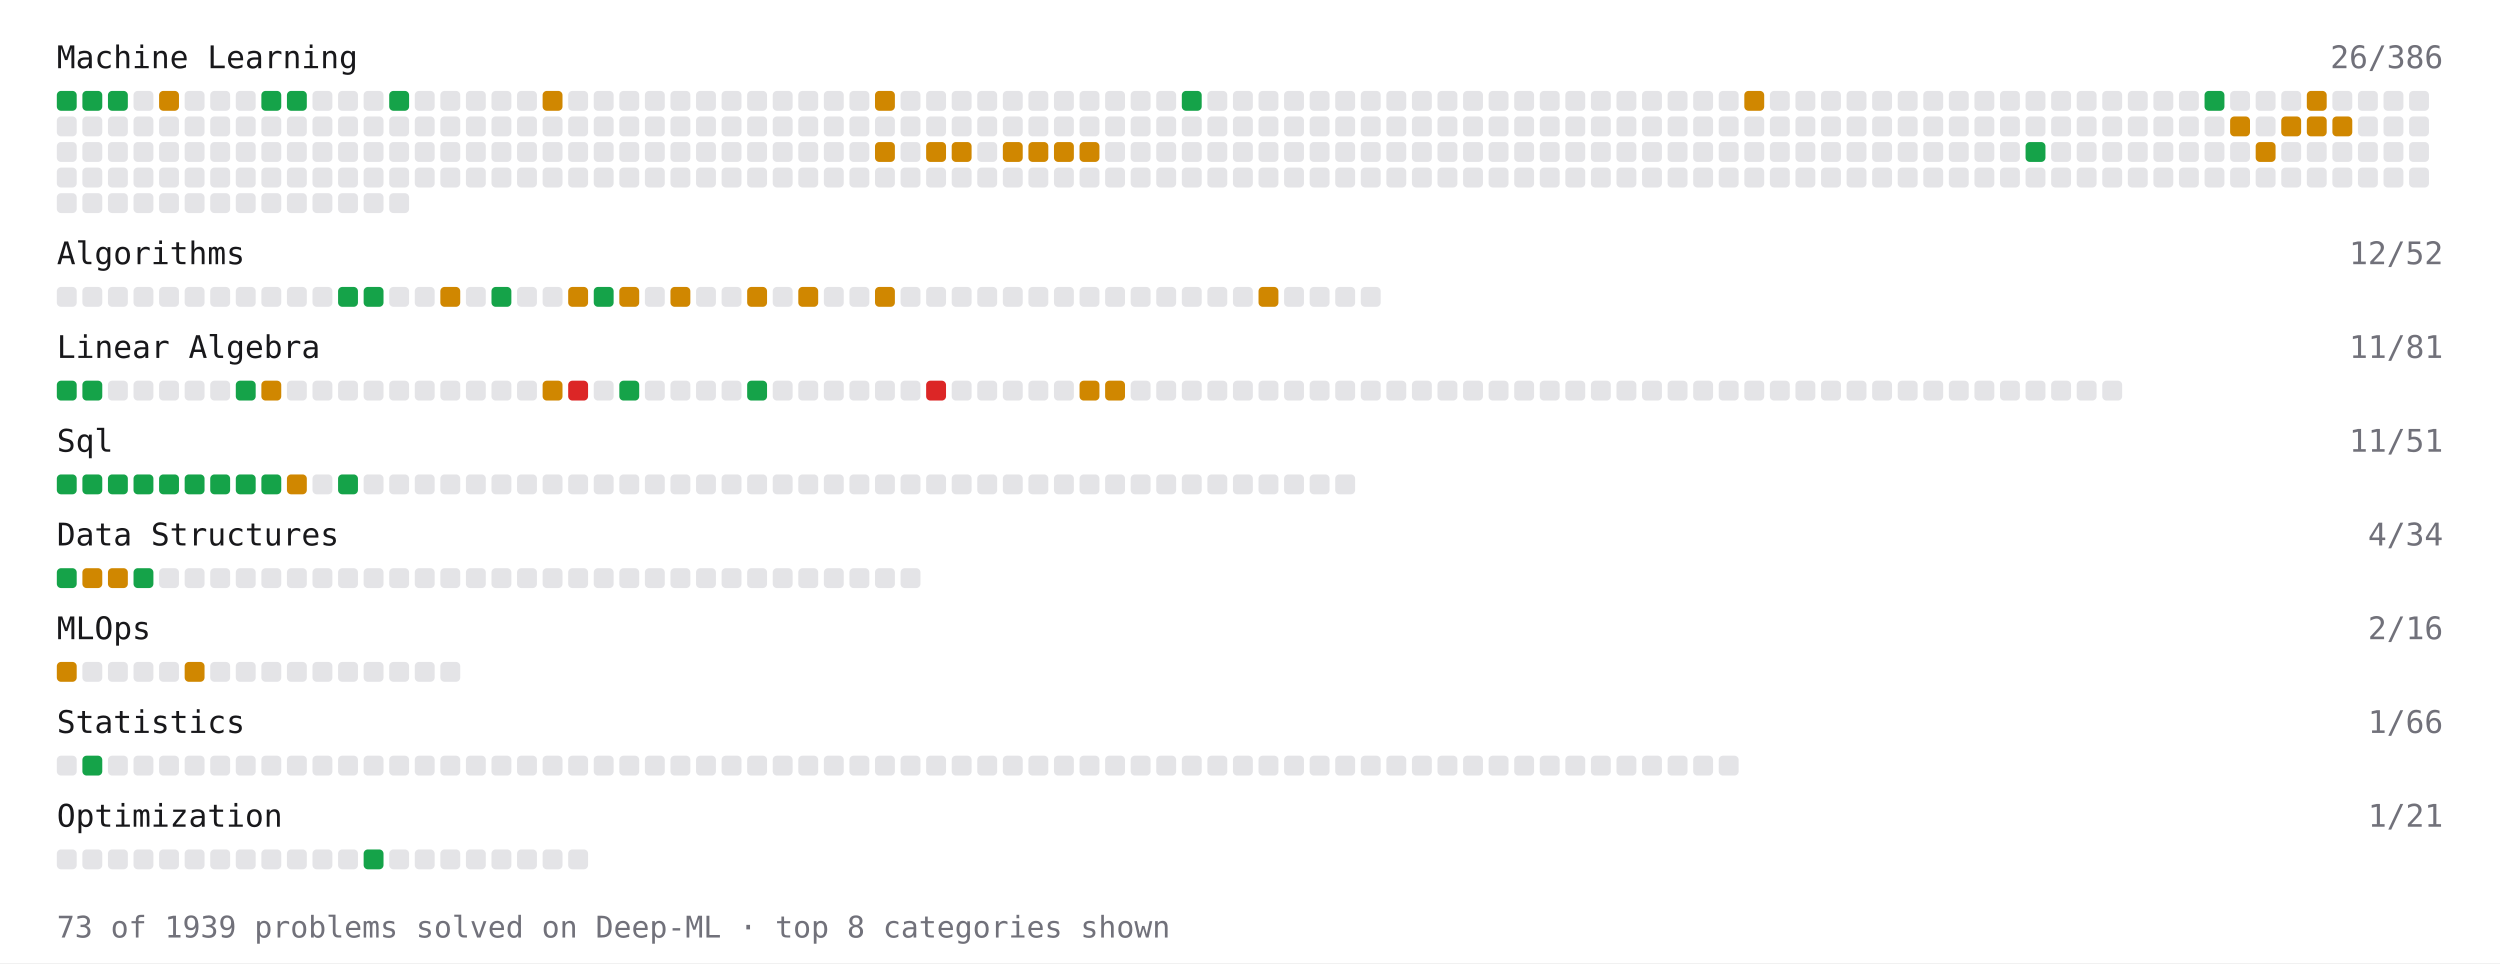
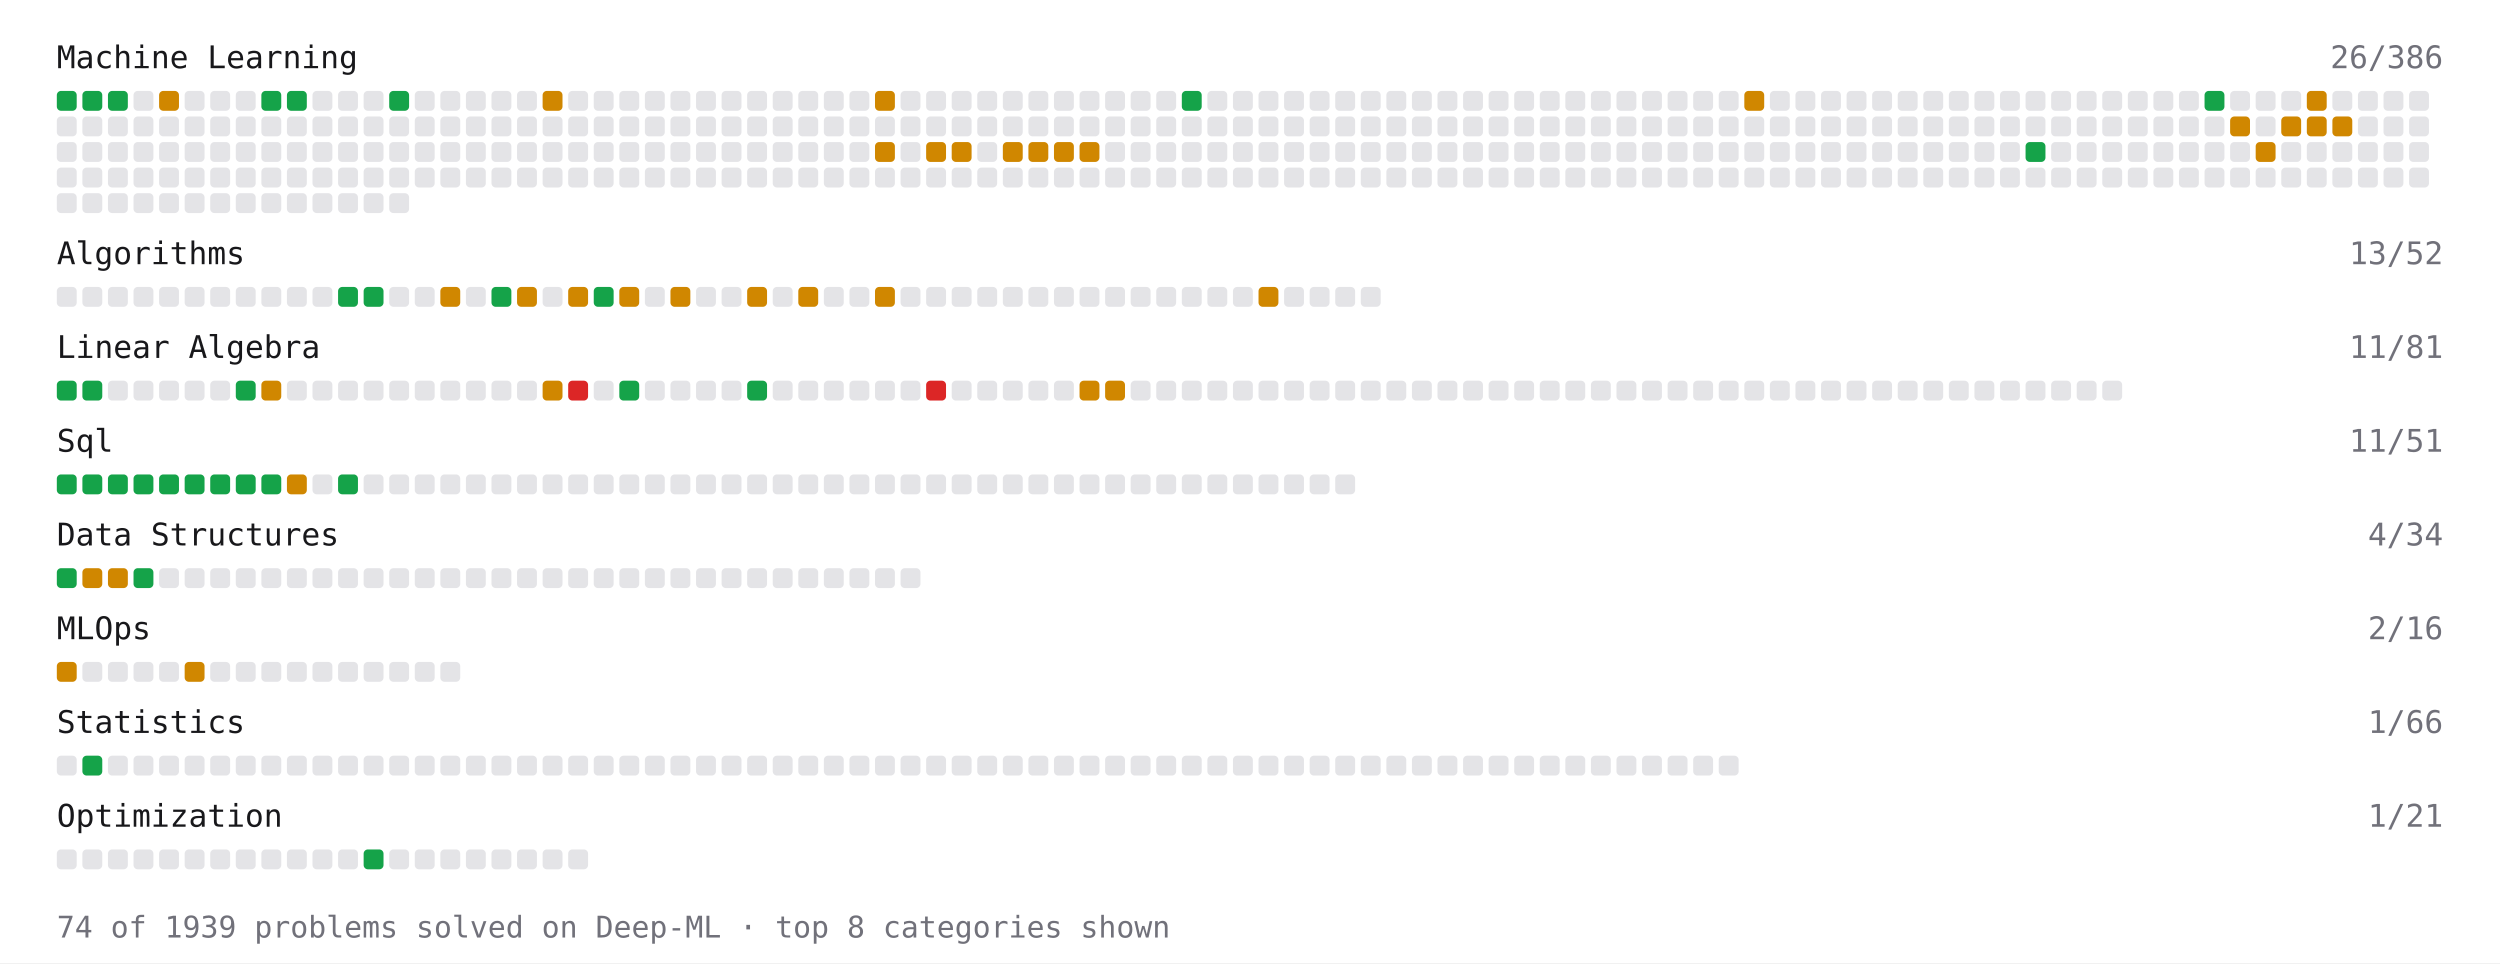
- <svg xmlns="http://www.w3.org/2000/svg" width="880" height="339" viewBox="0 0 880 339" role="img" aria-label="Deep-ML coverage: 73 of 1939 problems solved">
+ <svg xmlns="http://www.w3.org/2000/svg" width="880" height="339" viewBox="0 0 880 339" role="img" aria-label="Deep-ML coverage: 74 of 1939 problems solved">
  <style>
  .bg{fill:#ffffff}.tx{fill:#18181b}.dim{fill:#71717a}.none{fill:#e4e4e7}
  .e{fill:#15a349}.m{fill:#d08700}.h{fill:#dc2626}.u{fill:#a1a1aa}
  @media (prefers-color-scheme:dark){
    .bg{fill:#0b0b0d}.tx{fill:#fafafa}.dim{fill:#8b8b95}.none{fill:#26262b}
    .e{fill:#34d27b}.m{fill:#f5b13d}.h{fill:#f76d6d}.u{fill:#5c5c66}
  }
</style>
  <rect width="880" height="339" class="bg" />
  <text x="20" y="24" class="tx" font-size="11" font-family="ui-monospace,monospace">Machine Learning</text>
  <text x="860" y="24" class="dim" font-size="11" text-anchor="end" font-family="ui-monospace,monospace">26/386</text>
  <rect x="20" y="32" width="7" height="7" rx="1.5" class="e" />
  <rect x="29" y="32" width="7" height="7" rx="1.5" class="e" />
  <rect x="38" y="32" width="7" height="7" rx="1.5" class="e" />
  <rect x="47" y="32" width="7" height="7" rx="1.5" class="none" />
  <rect x="56" y="32" width="7" height="7" rx="1.5" class="m" />
  <rect x="65" y="32" width="7" height="7" rx="1.5" class="none" />
  <rect x="74" y="32" width="7" height="7" rx="1.5" class="none" />
  <rect x="83" y="32" width="7" height="7" rx="1.5" class="none" />
  <rect x="92" y="32" width="7" height="7" rx="1.5" class="e" />
  <rect x="101" y="32" width="7" height="7" rx="1.5" class="e" />
  <rect x="110" y="32" width="7" height="7" rx="1.5" class="none" />
  <rect x="119" y="32" width="7" height="7" rx="1.5" class="none" />
  <rect x="128" y="32" width="7" height="7" rx="1.5" class="none" />
  <rect x="137" y="32" width="7" height="7" rx="1.5" class="e" />
  <rect x="146" y="32" width="7" height="7" rx="1.5" class="none" />
  <rect x="155" y="32" width="7" height="7" rx="1.5" class="none" />
  <rect x="164" y="32" width="7" height="7" rx="1.5" class="none" />
  <rect x="173" y="32" width="7" height="7" rx="1.5" class="none" />
  <rect x="182" y="32" width="7" height="7" rx="1.5" class="none" />
  <rect x="191" y="32" width="7" height="7" rx="1.5" class="m" />
  <rect x="200" y="32" width="7" height="7" rx="1.5" class="none" />
  <rect x="209" y="32" width="7" height="7" rx="1.5" class="none" />
  <rect x="218" y="32" width="7" height="7" rx="1.5" class="none" />
  <rect x="227" y="32" width="7" height="7" rx="1.5" class="none" />
  <rect x="236" y="32" width="7" height="7" rx="1.5" class="none" />
  <rect x="245" y="32" width="7" height="7" rx="1.5" class="none" />
  <rect x="254" y="32" width="7" height="7" rx="1.5" class="none" />
  <rect x="263" y="32" width="7" height="7" rx="1.5" class="none" />
  <rect x="272" y="32" width="7" height="7" rx="1.5" class="none" />
  <rect x="281" y="32" width="7" height="7" rx="1.5" class="none" />
  <rect x="290" y="32" width="7" height="7" rx="1.5" class="none" />
  <rect x="299" y="32" width="7" height="7" rx="1.5" class="none" />
  <rect x="308" y="32" width="7" height="7" rx="1.5" class="m" />
  <rect x="317" y="32" width="7" height="7" rx="1.5" class="none" />
  <rect x="326" y="32" width="7" height="7" rx="1.5" class="none" />
  <rect x="335" y="32" width="7" height="7" rx="1.5" class="none" />
  <rect x="344" y="32" width="7" height="7" rx="1.5" class="none" />
  <rect x="353" y="32" width="7" height="7" rx="1.5" class="none" />
  <rect x="362" y="32" width="7" height="7" rx="1.5" class="none" />
  <rect x="371" y="32" width="7" height="7" rx="1.5" class="none" />
  <rect x="380" y="32" width="7" height="7" rx="1.5" class="none" />
  <rect x="389" y="32" width="7" height="7" rx="1.5" class="none" />
  <rect x="398" y="32" width="7" height="7" rx="1.5" class="none" />
  <rect x="407" y="32" width="7" height="7" rx="1.5" class="none" />
  <rect x="416" y="32" width="7" height="7" rx="1.5" class="e" />
  <rect x="425" y="32" width="7" height="7" rx="1.5" class="none" />
  <rect x="434" y="32" width="7" height="7" rx="1.5" class="none" />
  <rect x="443" y="32" width="7" height="7" rx="1.5" class="none" />
  <rect x="452" y="32" width="7" height="7" rx="1.5" class="none" />
  <rect x="461" y="32" width="7" height="7" rx="1.5" class="none" />
  <rect x="470" y="32" width="7" height="7" rx="1.5" class="none" />
  <rect x="479" y="32" width="7" height="7" rx="1.5" class="none" />
  <rect x="488" y="32" width="7" height="7" rx="1.5" class="none" />
  <rect x="497" y="32" width="7" height="7" rx="1.5" class="none" />
  <rect x="506" y="32" width="7" height="7" rx="1.5" class="none" />
  <rect x="515" y="32" width="7" height="7" rx="1.5" class="none" />
  <rect x="524" y="32" width="7" height="7" rx="1.5" class="none" />
  <rect x="533" y="32" width="7" height="7" rx="1.5" class="none" />
  <rect x="542" y="32" width="7" height="7" rx="1.5" class="none" />
  <rect x="551" y="32" width="7" height="7" rx="1.5" class="none" />
  <rect x="560" y="32" width="7" height="7" rx="1.5" class="none" />
  <rect x="569" y="32" width="7" height="7" rx="1.5" class="none" />
  <rect x="578" y="32" width="7" height="7" rx="1.5" class="none" />
  <rect x="587" y="32" width="7" height="7" rx="1.5" class="none" />
  <rect x="596" y="32" width="7" height="7" rx="1.5" class="none" />
  <rect x="605" y="32" width="7" height="7" rx="1.5" class="none" />
  <rect x="614" y="32" width="7" height="7" rx="1.5" class="m" />
  <rect x="623" y="32" width="7" height="7" rx="1.5" class="none" />
  <rect x="632" y="32" width="7" height="7" rx="1.5" class="none" />
  <rect x="641" y="32" width="7" height="7" rx="1.5" class="none" />
  <rect x="650" y="32" width="7" height="7" rx="1.5" class="none" />
  <rect x="659" y="32" width="7" height="7" rx="1.5" class="none" />
  <rect x="668" y="32" width="7" height="7" rx="1.5" class="none" />
  <rect x="677" y="32" width="7" height="7" rx="1.5" class="none" />
  <rect x="686" y="32" width="7" height="7" rx="1.5" class="none" />
  <rect x="695" y="32" width="7" height="7" rx="1.5" class="none" />
  <rect x="704" y="32" width="7" height="7" rx="1.5" class="none" />
  <rect x="713" y="32" width="7" height="7" rx="1.5" class="none" />
  <rect x="722" y="32" width="7" height="7" rx="1.5" class="none" />
  <rect x="731" y="32" width="7" height="7" rx="1.5" class="none" />
  <rect x="740" y="32" width="7" height="7" rx="1.5" class="none" />
  <rect x="749" y="32" width="7" height="7" rx="1.5" class="none" />
  <rect x="758" y="32" width="7" height="7" rx="1.5" class="none" />
  <rect x="767" y="32" width="7" height="7" rx="1.5" class="none" />
  <rect x="776" y="32" width="7" height="7" rx="1.5" class="e" />
  <rect x="785" y="32" width="7" height="7" rx="1.5" class="none" />
  <rect x="794" y="32" width="7" height="7" rx="1.5" class="none" />
  <rect x="803" y="32" width="7" height="7" rx="1.5" class="none" />
  <rect x="812" y="32" width="7" height="7" rx="1.5" class="m" />
  <rect x="821" y="32" width="7" height="7" rx="1.5" class="none" />
  <rect x="830" y="32" width="7" height="7" rx="1.5" class="none" />
  <rect x="839" y="32" width="7" height="7" rx="1.5" class="none" />
  <rect x="848" y="32" width="7" height="7" rx="1.5" class="none" />
  <rect x="20" y="41" width="7" height="7" rx="1.5" class="none" />
  <rect x="29" y="41" width="7" height="7" rx="1.5" class="none" />
  <rect x="38" y="41" width="7" height="7" rx="1.5" class="none" />
  <rect x="47" y="41" width="7" height="7" rx="1.5" class="none" />
  <rect x="56" y="41" width="7" height="7" rx="1.5" class="none" />
  <rect x="65" y="41" width="7" height="7" rx="1.5" class="none" />
  <rect x="74" y="41" width="7" height="7" rx="1.5" class="none" />
  <rect x="83" y="41" width="7" height="7" rx="1.5" class="none" />
  <rect x="92" y="41" width="7" height="7" rx="1.5" class="none" />
  <rect x="101" y="41" width="7" height="7" rx="1.5" class="none" />
  <rect x="110" y="41" width="7" height="7" rx="1.5" class="none" />
  <rect x="119" y="41" width="7" height="7" rx="1.5" class="none" />
  <rect x="128" y="41" width="7" height="7" rx="1.5" class="none" />
  <rect x="137" y="41" width="7" height="7" rx="1.5" class="none" />
  <rect x="146" y="41" width="7" height="7" rx="1.5" class="none" />
  <rect x="155" y="41" width="7" height="7" rx="1.5" class="none" />
  <rect x="164" y="41" width="7" height="7" rx="1.5" class="none" />
  <rect x="173" y="41" width="7" height="7" rx="1.5" class="none" />
  <rect x="182" y="41" width="7" height="7" rx="1.5" class="none" />
  <rect x="191" y="41" width="7" height="7" rx="1.5" class="none" />
  <rect x="200" y="41" width="7" height="7" rx="1.5" class="none" />
  <rect x="209" y="41" width="7" height="7" rx="1.5" class="none" />
  <rect x="218" y="41" width="7" height="7" rx="1.5" class="none" />
  <rect x="227" y="41" width="7" height="7" rx="1.5" class="none" />
  <rect x="236" y="41" width="7" height="7" rx="1.5" class="none" />
  <rect x="245" y="41" width="7" height="7" rx="1.5" class="none" />
  <rect x="254" y="41" width="7" height="7" rx="1.5" class="none" />
  <rect x="263" y="41" width="7" height="7" rx="1.5" class="none" />
  <rect x="272" y="41" width="7" height="7" rx="1.5" class="none" />
  <rect x="281" y="41" width="7" height="7" rx="1.5" class="none" />
  <rect x="290" y="41" width="7" height="7" rx="1.5" class="none" />
  <rect x="299" y="41" width="7" height="7" rx="1.5" class="none" />
  <rect x="308" y="41" width="7" height="7" rx="1.5" class="none" />
  <rect x="317" y="41" width="7" height="7" rx="1.5" class="none" />
  <rect x="326" y="41" width="7" height="7" rx="1.5" class="none" />
  <rect x="335" y="41" width="7" height="7" rx="1.5" class="none" />
  <rect x="344" y="41" width="7" height="7" rx="1.5" class="none" />
  <rect x="353" y="41" width="7" height="7" rx="1.5" class="none" />
  <rect x="362" y="41" width="7" height="7" rx="1.5" class="none" />
  <rect x="371" y="41" width="7" height="7" rx="1.5" class="none" />
  <rect x="380" y="41" width="7" height="7" rx="1.5" class="none" />
  <rect x="389" y="41" width="7" height="7" rx="1.5" class="none" />
  <rect x="398" y="41" width="7" height="7" rx="1.5" class="none" />
  <rect x="407" y="41" width="7" height="7" rx="1.5" class="none" />
  <rect x="416" y="41" width="7" height="7" rx="1.5" class="none" />
  <rect x="425" y="41" width="7" height="7" rx="1.5" class="none" />
  <rect x="434" y="41" width="7" height="7" rx="1.5" class="none" />
  <rect x="443" y="41" width="7" height="7" rx="1.5" class="none" />
  <rect x="452" y="41" width="7" height="7" rx="1.5" class="none" />
  <rect x="461" y="41" width="7" height="7" rx="1.5" class="none" />
  <rect x="470" y="41" width="7" height="7" rx="1.5" class="none" />
  <rect x="479" y="41" width="7" height="7" rx="1.5" class="none" />
  <rect x="488" y="41" width="7" height="7" rx="1.5" class="none" />
  <rect x="497" y="41" width="7" height="7" rx="1.5" class="none" />
  <rect x="506" y="41" width="7" height="7" rx="1.5" class="none" />
  <rect x="515" y="41" width="7" height="7" rx="1.5" class="none" />
  <rect x="524" y="41" width="7" height="7" rx="1.5" class="none" />
  <rect x="533" y="41" width="7" height="7" rx="1.5" class="none" />
  <rect x="542" y="41" width="7" height="7" rx="1.5" class="none" />
  <rect x="551" y="41" width="7" height="7" rx="1.5" class="none" />
  <rect x="560" y="41" width="7" height="7" rx="1.5" class="none" />
  <rect x="569" y="41" width="7" height="7" rx="1.5" class="none" />
  <rect x="578" y="41" width="7" height="7" rx="1.5" class="none" />
  <rect x="587" y="41" width="7" height="7" rx="1.5" class="none" />
  <rect x="596" y="41" width="7" height="7" rx="1.5" class="none" />
  <rect x="605" y="41" width="7" height="7" rx="1.5" class="none" />
  <rect x="614" y="41" width="7" height="7" rx="1.5" class="none" />
  <rect x="623" y="41" width="7" height="7" rx="1.5" class="none" />
  <rect x="632" y="41" width="7" height="7" rx="1.5" class="none" />
  <rect x="641" y="41" width="7" height="7" rx="1.5" class="none" />
  <rect x="650" y="41" width="7" height="7" rx="1.5" class="none" />
  <rect x="659" y="41" width="7" height="7" rx="1.5" class="none" />
  <rect x="668" y="41" width="7" height="7" rx="1.5" class="none" />
  <rect x="677" y="41" width="7" height="7" rx="1.5" class="none" />
  <rect x="686" y="41" width="7" height="7" rx="1.5" class="none" />
  <rect x="695" y="41" width="7" height="7" rx="1.5" class="none" />
  <rect x="704" y="41" width="7" height="7" rx="1.5" class="none" />
  <rect x="713" y="41" width="7" height="7" rx="1.5" class="none" />
  <rect x="722" y="41" width="7" height="7" rx="1.5" class="none" />
  <rect x="731" y="41" width="7" height="7" rx="1.5" class="none" />
  <rect x="740" y="41" width="7" height="7" rx="1.5" class="none" />
  <rect x="749" y="41" width="7" height="7" rx="1.5" class="none" />
  <rect x="758" y="41" width="7" height="7" rx="1.5" class="none" />
  <rect x="767" y="41" width="7" height="7" rx="1.5" class="none" />
  <rect x="776" y="41" width="7" height="7" rx="1.5" class="none" />
  <rect x="785" y="41" width="7" height="7" rx="1.5" class="m" />
  <rect x="794" y="41" width="7" height="7" rx="1.5" class="none" />
  <rect x="803" y="41" width="7" height="7" rx="1.5" class="m" />
  <rect x="812" y="41" width="7" height="7" rx="1.5" class="m" />
  <rect x="821" y="41" width="7" height="7" rx="1.5" class="m" />
  <rect x="830" y="41" width="7" height="7" rx="1.5" class="none" />
  <rect x="839" y="41" width="7" height="7" rx="1.5" class="none" />
  <rect x="848" y="41" width="7" height="7" rx="1.5" class="none" />
  <rect x="20" y="50" width="7" height="7" rx="1.5" class="none" />
  <rect x="29" y="50" width="7" height="7" rx="1.5" class="none" />
  <rect x="38" y="50" width="7" height="7" rx="1.5" class="none" />
  <rect x="47" y="50" width="7" height="7" rx="1.5" class="none" />
  <rect x="56" y="50" width="7" height="7" rx="1.5" class="none" />
  <rect x="65" y="50" width="7" height="7" rx="1.5" class="none" />
  <rect x="74" y="50" width="7" height="7" rx="1.5" class="none" />
  <rect x="83" y="50" width="7" height="7" rx="1.5" class="none" />
  <rect x="92" y="50" width="7" height="7" rx="1.5" class="none" />
  <rect x="101" y="50" width="7" height="7" rx="1.5" class="none" />
  <rect x="110" y="50" width="7" height="7" rx="1.5" class="none" />
  <rect x="119" y="50" width="7" height="7" rx="1.5" class="none" />
  <rect x="128" y="50" width="7" height="7" rx="1.5" class="none" />
  <rect x="137" y="50" width="7" height="7" rx="1.5" class="none" />
  <rect x="146" y="50" width="7" height="7" rx="1.5" class="none" />
  <rect x="155" y="50" width="7" height="7" rx="1.5" class="none" />
  <rect x="164" y="50" width="7" height="7" rx="1.5" class="none" />
  <rect x="173" y="50" width="7" height="7" rx="1.5" class="none" />
  <rect x="182" y="50" width="7" height="7" rx="1.5" class="none" />
  <rect x="191" y="50" width="7" height="7" rx="1.5" class="none" />
  <rect x="200" y="50" width="7" height="7" rx="1.5" class="none" />
  <rect x="209" y="50" width="7" height="7" rx="1.5" class="none" />
  <rect x="218" y="50" width="7" height="7" rx="1.5" class="none" />
  <rect x="227" y="50" width="7" height="7" rx="1.5" class="none" />
  <rect x="236" y="50" width="7" height="7" rx="1.5" class="none" />
  <rect x="245" y="50" width="7" height="7" rx="1.5" class="none" />
  <rect x="254" y="50" width="7" height="7" rx="1.5" class="none" />
  <rect x="263" y="50" width="7" height="7" rx="1.5" class="none" />
  <rect x="272" y="50" width="7" height="7" rx="1.5" class="none" />
  <rect x="281" y="50" width="7" height="7" rx="1.5" class="none" />
  <rect x="290" y="50" width="7" height="7" rx="1.5" class="none" />
  <rect x="299" y="50" width="7" height="7" rx="1.5" class="none" />
  <rect x="308" y="50" width="7" height="7" rx="1.5" class="m" />
  <rect x="317" y="50" width="7" height="7" rx="1.5" class="none" />
  <rect x="326" y="50" width="7" height="7" rx="1.5" class="m" />
  <rect x="335" y="50" width="7" height="7" rx="1.5" class="m" />
  <rect x="344" y="50" width="7" height="7" rx="1.5" class="none" />
  <rect x="353" y="50" width="7" height="7" rx="1.5" class="m" />
  <rect x="362" y="50" width="7" height="7" rx="1.5" class="m" />
  <rect x="371" y="50" width="7" height="7" rx="1.5" class="m" />
  <rect x="380" y="50" width="7" height="7" rx="1.5" class="m" />
  <rect x="389" y="50" width="7" height="7" rx="1.5" class="none" />
  <rect x="398" y="50" width="7" height="7" rx="1.5" class="none" />
  <rect x="407" y="50" width="7" height="7" rx="1.5" class="none" />
  <rect x="416" y="50" width="7" height="7" rx="1.5" class="none" />
  <rect x="425" y="50" width="7" height="7" rx="1.5" class="none" />
  <rect x="434" y="50" width="7" height="7" rx="1.5" class="none" />
  <rect x="443" y="50" width="7" height="7" rx="1.5" class="none" />
  <rect x="452" y="50" width="7" height="7" rx="1.5" class="none" />
  <rect x="461" y="50" width="7" height="7" rx="1.5" class="none" />
  <rect x="470" y="50" width="7" height="7" rx="1.5" class="none" />
  <rect x="479" y="50" width="7" height="7" rx="1.5" class="none" />
  <rect x="488" y="50" width="7" height="7" rx="1.5" class="none" />
  <rect x="497" y="50" width="7" height="7" rx="1.5" class="none" />
  <rect x="506" y="50" width="7" height="7" rx="1.5" class="none" />
  <rect x="515" y="50" width="7" height="7" rx="1.5" class="none" />
  <rect x="524" y="50" width="7" height="7" rx="1.5" class="none" />
  <rect x="533" y="50" width="7" height="7" rx="1.5" class="none" />
  <rect x="542" y="50" width="7" height="7" rx="1.5" class="none" />
  <rect x="551" y="50" width="7" height="7" rx="1.5" class="none" />
  <rect x="560" y="50" width="7" height="7" rx="1.5" class="none" />
  <rect x="569" y="50" width="7" height="7" rx="1.5" class="none" />
  <rect x="578" y="50" width="7" height="7" rx="1.5" class="none" />
  <rect x="587" y="50" width="7" height="7" rx="1.5" class="none" />
  <rect x="596" y="50" width="7" height="7" rx="1.5" class="none" />
  <rect x="605" y="50" width="7" height="7" rx="1.5" class="none" />
  <rect x="614" y="50" width="7" height="7" rx="1.5" class="none" />
  <rect x="623" y="50" width="7" height="7" rx="1.5" class="none" />
  <rect x="632" y="50" width="7" height="7" rx="1.5" class="none" />
  <rect x="641" y="50" width="7" height="7" rx="1.5" class="none" />
  <rect x="650" y="50" width="7" height="7" rx="1.5" class="none" />
  <rect x="659" y="50" width="7" height="7" rx="1.5" class="none" />
  <rect x="668" y="50" width="7" height="7" rx="1.5" class="none" />
  <rect x="677" y="50" width="7" height="7" rx="1.5" class="none" />
  <rect x="686" y="50" width="7" height="7" rx="1.5" class="none" />
  <rect x="695" y="50" width="7" height="7" rx="1.5" class="none" />
  <rect x="704" y="50" width="7" height="7" rx="1.5" class="none" />
  <rect x="713" y="50" width="7" height="7" rx="1.5" class="e" />
  <rect x="722" y="50" width="7" height="7" rx="1.5" class="none" />
  <rect x="731" y="50" width="7" height="7" rx="1.5" class="none" />
  <rect x="740" y="50" width="7" height="7" rx="1.5" class="none" />
  <rect x="749" y="50" width="7" height="7" rx="1.5" class="none" />
  <rect x="758" y="50" width="7" height="7" rx="1.5" class="none" />
  <rect x="767" y="50" width="7" height="7" rx="1.5" class="none" />
  <rect x="776" y="50" width="7" height="7" rx="1.5" class="none" />
  <rect x="785" y="50" width="7" height="7" rx="1.5" class="none" />
  <rect x="794" y="50" width="7" height="7" rx="1.5" class="m" />
  <rect x="803" y="50" width="7" height="7" rx="1.5" class="none" />
  <rect x="812" y="50" width="7" height="7" rx="1.5" class="none" />
  <rect x="821" y="50" width="7" height="7" rx="1.5" class="none" />
  <rect x="830" y="50" width="7" height="7" rx="1.5" class="none" />
  <rect x="839" y="50" width="7" height="7" rx="1.5" class="none" />
  <rect x="848" y="50" width="7" height="7" rx="1.5" class="none" />
  <rect x="20" y="59" width="7" height="7" rx="1.5" class="none" />
  <rect x="29" y="59" width="7" height="7" rx="1.5" class="none" />
  <rect x="38" y="59" width="7" height="7" rx="1.5" class="none" />
  <rect x="47" y="59" width="7" height="7" rx="1.5" class="none" />
  <rect x="56" y="59" width="7" height="7" rx="1.5" class="none" />
  <rect x="65" y="59" width="7" height="7" rx="1.5" class="none" />
  <rect x="74" y="59" width="7" height="7" rx="1.5" class="none" />
  <rect x="83" y="59" width="7" height="7" rx="1.5" class="none" />
  <rect x="92" y="59" width="7" height="7" rx="1.5" class="none" />
  <rect x="101" y="59" width="7" height="7" rx="1.5" class="none" />
  <rect x="110" y="59" width="7" height="7" rx="1.5" class="none" />
  <rect x="119" y="59" width="7" height="7" rx="1.5" class="none" />
  <rect x="128" y="59" width="7" height="7" rx="1.5" class="none" />
  <rect x="137" y="59" width="7" height="7" rx="1.5" class="none" />
  <rect x="146" y="59" width="7" height="7" rx="1.5" class="none" />
  <rect x="155" y="59" width="7" height="7" rx="1.5" class="none" />
  <rect x="164" y="59" width="7" height="7" rx="1.5" class="none" />
  <rect x="173" y="59" width="7" height="7" rx="1.5" class="none" />
  <rect x="182" y="59" width="7" height="7" rx="1.5" class="none" />
  <rect x="191" y="59" width="7" height="7" rx="1.5" class="none" />
  <rect x="200" y="59" width="7" height="7" rx="1.5" class="none" />
  <rect x="209" y="59" width="7" height="7" rx="1.5" class="none" />
  <rect x="218" y="59" width="7" height="7" rx="1.5" class="none" />
  <rect x="227" y="59" width="7" height="7" rx="1.5" class="none" />
  <rect x="236" y="59" width="7" height="7" rx="1.5" class="none" />
  <rect x="245" y="59" width="7" height="7" rx="1.5" class="none" />
  <rect x="254" y="59" width="7" height="7" rx="1.5" class="none" />
  <rect x="263" y="59" width="7" height="7" rx="1.5" class="none" />
  <rect x="272" y="59" width="7" height="7" rx="1.5" class="none" />
  <rect x="281" y="59" width="7" height="7" rx="1.5" class="none" />
  <rect x="290" y="59" width="7" height="7" rx="1.5" class="none" />
  <rect x="299" y="59" width="7" height="7" rx="1.5" class="none" />
  <rect x="308" y="59" width="7" height="7" rx="1.5" class="none" />
  <rect x="317" y="59" width="7" height="7" rx="1.5" class="none" />
  <rect x="326" y="59" width="7" height="7" rx="1.5" class="none" />
  <rect x="335" y="59" width="7" height="7" rx="1.5" class="none" />
  <rect x="344" y="59" width="7" height="7" rx="1.5" class="none" />
  <rect x="353" y="59" width="7" height="7" rx="1.5" class="none" />
  <rect x="362" y="59" width="7" height="7" rx="1.5" class="none" />
  <rect x="371" y="59" width="7" height="7" rx="1.5" class="none" />
  <rect x="380" y="59" width="7" height="7" rx="1.5" class="none" />
  <rect x="389" y="59" width="7" height="7" rx="1.5" class="none" />
  <rect x="398" y="59" width="7" height="7" rx="1.5" class="none" />
  <rect x="407" y="59" width="7" height="7" rx="1.5" class="none" />
  <rect x="416" y="59" width="7" height="7" rx="1.5" class="none" />
  <rect x="425" y="59" width="7" height="7" rx="1.5" class="none" />
  <rect x="434" y="59" width="7" height="7" rx="1.5" class="none" />
  <rect x="443" y="59" width="7" height="7" rx="1.5" class="none" />
  <rect x="452" y="59" width="7" height="7" rx="1.5" class="none" />
  <rect x="461" y="59" width="7" height="7" rx="1.5" class="none" />
  <rect x="470" y="59" width="7" height="7" rx="1.5" class="none" />
  <rect x="479" y="59" width="7" height="7" rx="1.5" class="none" />
  <rect x="488" y="59" width="7" height="7" rx="1.5" class="none" />
  <rect x="497" y="59" width="7" height="7" rx="1.5" class="none" />
  <rect x="506" y="59" width="7" height="7" rx="1.5" class="none" />
  <rect x="515" y="59" width="7" height="7" rx="1.5" class="none" />
  <rect x="524" y="59" width="7" height="7" rx="1.5" class="none" />
  <rect x="533" y="59" width="7" height="7" rx="1.5" class="none" />
  <rect x="542" y="59" width="7" height="7" rx="1.5" class="none" />
  <rect x="551" y="59" width="7" height="7" rx="1.5" class="none" />
  <rect x="560" y="59" width="7" height="7" rx="1.5" class="none" />
  <rect x="569" y="59" width="7" height="7" rx="1.5" class="none" />
  <rect x="578" y="59" width="7" height="7" rx="1.5" class="none" />
  <rect x="587" y="59" width="7" height="7" rx="1.5" class="none" />
  <rect x="596" y="59" width="7" height="7" rx="1.5" class="none" />
  <rect x="605" y="59" width="7" height="7" rx="1.5" class="none" />
  <rect x="614" y="59" width="7" height="7" rx="1.5" class="none" />
  <rect x="623" y="59" width="7" height="7" rx="1.5" class="none" />
  <rect x="632" y="59" width="7" height="7" rx="1.5" class="none" />
  <rect x="641" y="59" width="7" height="7" rx="1.5" class="none" />
  <rect x="650" y="59" width="7" height="7" rx="1.5" class="none" />
  <rect x="659" y="59" width="7" height="7" rx="1.5" class="none" />
  <rect x="668" y="59" width="7" height="7" rx="1.5" class="none" />
  <rect x="677" y="59" width="7" height="7" rx="1.5" class="none" />
  <rect x="686" y="59" width="7" height="7" rx="1.5" class="none" />
  <rect x="695" y="59" width="7" height="7" rx="1.5" class="none" />
  <rect x="704" y="59" width="7" height="7" rx="1.5" class="none" />
  <rect x="713" y="59" width="7" height="7" rx="1.5" class="none" />
  <rect x="722" y="59" width="7" height="7" rx="1.5" class="none" />
  <rect x="731" y="59" width="7" height="7" rx="1.5" class="none" />
  <rect x="740" y="59" width="7" height="7" rx="1.5" class="none" />
  <rect x="749" y="59" width="7" height="7" rx="1.5" class="none" />
  <rect x="758" y="59" width="7" height="7" rx="1.5" class="none" />
  <rect x="767" y="59" width="7" height="7" rx="1.5" class="none" />
  <rect x="776" y="59" width="7" height="7" rx="1.5" class="none" />
  <rect x="785" y="59" width="7" height="7" rx="1.5" class="none" />
  <rect x="794" y="59" width="7" height="7" rx="1.5" class="none" />
  <rect x="803" y="59" width="7" height="7" rx="1.5" class="none" />
  <rect x="812" y="59" width="7" height="7" rx="1.5" class="none" />
  <rect x="821" y="59" width="7" height="7" rx="1.5" class="none" />
  <rect x="830" y="59" width="7" height="7" rx="1.5" class="none" />
  <rect x="839" y="59" width="7" height="7" rx="1.5" class="none" />
  <rect x="848" y="59" width="7" height="7" rx="1.5" class="none" />
  <rect x="20" y="68" width="7" height="7" rx="1.5" class="none" />
  <rect x="29" y="68" width="7" height="7" rx="1.5" class="none" />
  <rect x="38" y="68" width="7" height="7" rx="1.5" class="none" />
  <rect x="47" y="68" width="7" height="7" rx="1.5" class="none" />
  <rect x="56" y="68" width="7" height="7" rx="1.5" class="none" />
  <rect x="65" y="68" width="7" height="7" rx="1.5" class="none" />
  <rect x="74" y="68" width="7" height="7" rx="1.5" class="none" />
  <rect x="83" y="68" width="7" height="7" rx="1.5" class="none" />
  <rect x="92" y="68" width="7" height="7" rx="1.5" class="none" />
  <rect x="101" y="68" width="7" height="7" rx="1.5" class="none" />
  <rect x="110" y="68" width="7" height="7" rx="1.5" class="none" />
  <rect x="119" y="68" width="7" height="7" rx="1.5" class="none" />
  <rect x="128" y="68" width="7" height="7" rx="1.5" class="none" />
  <rect x="137" y="68" width="7" height="7" rx="1.5" class="none" />
  <text x="20" y="93" class="tx" font-size="11" font-family="ui-monospace,monospace">Algorithms</text>
-   <text x="860" y="93" class="dim" font-size="11" text-anchor="end" font-family="ui-monospace,monospace">12/52</text>
+   <text x="860" y="93" class="dim" font-size="11" text-anchor="end" font-family="ui-monospace,monospace">13/52</text>
  <rect x="20" y="101" width="7" height="7" rx="1.5" class="none" />
  <rect x="29" y="101" width="7" height="7" rx="1.5" class="none" />
  <rect x="38" y="101" width="7" height="7" rx="1.5" class="none" />
  <rect x="47" y="101" width="7" height="7" rx="1.5" class="none" />
  <rect x="56" y="101" width="7" height="7" rx="1.5" class="none" />
  <rect x="65" y="101" width="7" height="7" rx="1.5" class="none" />
  <rect x="74" y="101" width="7" height="7" rx="1.5" class="none" />
  <rect x="83" y="101" width="7" height="7" rx="1.5" class="none" />
  <rect x="92" y="101" width="7" height="7" rx="1.5" class="none" />
  <rect x="101" y="101" width="7" height="7" rx="1.5" class="none" />
  <rect x="110" y="101" width="7" height="7" rx="1.5" class="none" />
  <rect x="119" y="101" width="7" height="7" rx="1.5" class="e" />
  <rect x="128" y="101" width="7" height="7" rx="1.5" class="e" />
  <rect x="137" y="101" width="7" height="7" rx="1.5" class="none" />
  <rect x="146" y="101" width="7" height="7" rx="1.5" class="none" />
  <rect x="155" y="101" width="7" height="7" rx="1.5" class="m" />
  <rect x="164" y="101" width="7" height="7" rx="1.5" class="none" />
  <rect x="173" y="101" width="7" height="7" rx="1.5" class="e" />
-   <rect x="182" y="101" width="7" height="7" rx="1.5" class="none" />
+   <rect x="182" y="101" width="7" height="7" rx="1.5" class="m" />
  <rect x="191" y="101" width="7" height="7" rx="1.5" class="none" />
  <rect x="200" y="101" width="7" height="7" rx="1.5" class="m" />
  <rect x="209" y="101" width="7" height="7" rx="1.5" class="e" />
  <rect x="218" y="101" width="7" height="7" rx="1.5" class="m" />
  <rect x="227" y="101" width="7" height="7" rx="1.5" class="none" />
  <rect x="236" y="101" width="7" height="7" rx="1.5" class="m" />
  <rect x="245" y="101" width="7" height="7" rx="1.5" class="none" />
  <rect x="254" y="101" width="7" height="7" rx="1.5" class="none" />
  <rect x="263" y="101" width="7" height="7" rx="1.5" class="m" />
  <rect x="272" y="101" width="7" height="7" rx="1.5" class="none" />
  <rect x="281" y="101" width="7" height="7" rx="1.5" class="m" />
  <rect x="290" y="101" width="7" height="7" rx="1.5" class="none" />
  <rect x="299" y="101" width="7" height="7" rx="1.5" class="none" />
  <rect x="308" y="101" width="7" height="7" rx="1.5" class="m" />
  <rect x="317" y="101" width="7" height="7" rx="1.5" class="none" />
  <rect x="326" y="101" width="7" height="7" rx="1.5" class="none" />
  <rect x="335" y="101" width="7" height="7" rx="1.5" class="none" />
  <rect x="344" y="101" width="7" height="7" rx="1.5" class="none" />
  <rect x="353" y="101" width="7" height="7" rx="1.5" class="none" />
  <rect x="362" y="101" width="7" height="7" rx="1.5" class="none" />
  <rect x="371" y="101" width="7" height="7" rx="1.5" class="none" />
  <rect x="380" y="101" width="7" height="7" rx="1.5" class="none" />
  <rect x="389" y="101" width="7" height="7" rx="1.5" class="none" />
  <rect x="398" y="101" width="7" height="7" rx="1.5" class="none" />
  <rect x="407" y="101" width="7" height="7" rx="1.5" class="none" />
  <rect x="416" y="101" width="7" height="7" rx="1.5" class="none" />
  <rect x="425" y="101" width="7" height="7" rx="1.5" class="none" />
  <rect x="434" y="101" width="7" height="7" rx="1.5" class="none" />
  <rect x="443" y="101" width="7" height="7" rx="1.5" class="m" />
  <rect x="452" y="101" width="7" height="7" rx="1.5" class="none" />
  <rect x="461" y="101" width="7" height="7" rx="1.5" class="none" />
  <rect x="470" y="101" width="7" height="7" rx="1.5" class="none" />
  <rect x="479" y="101" width="7" height="7" rx="1.5" class="none" />
  <text x="20" y="126" class="tx" font-size="11" font-family="ui-monospace,monospace">Linear Algebra</text>
  <text x="860" y="126" class="dim" font-size="11" text-anchor="end" font-family="ui-monospace,monospace">11/81</text>
  <rect x="20" y="134" width="7" height="7" rx="1.5" class="e" />
  <rect x="29" y="134" width="7" height="7" rx="1.5" class="e" />
  <rect x="38" y="134" width="7" height="7" rx="1.5" class="none" />
  <rect x="47" y="134" width="7" height="7" rx="1.5" class="none" />
  <rect x="56" y="134" width="7" height="7" rx="1.5" class="none" />
  <rect x="65" y="134" width="7" height="7" rx="1.5" class="none" />
  <rect x="74" y="134" width="7" height="7" rx="1.5" class="none" />
  <rect x="83" y="134" width="7" height="7" rx="1.5" class="e" />
  <rect x="92" y="134" width="7" height="7" rx="1.5" class="m" />
  <rect x="101" y="134" width="7" height="7" rx="1.5" class="none" />
  <rect x="110" y="134" width="7" height="7" rx="1.5" class="none" />
  <rect x="119" y="134" width="7" height="7" rx="1.5" class="none" />
  <rect x="128" y="134" width="7" height="7" rx="1.5" class="none" />
  <rect x="137" y="134" width="7" height="7" rx="1.5" class="none" />
  <rect x="146" y="134" width="7" height="7" rx="1.5" class="none" />
  <rect x="155" y="134" width="7" height="7" rx="1.5" class="none" />
  <rect x="164" y="134" width="7" height="7" rx="1.5" class="none" />
  <rect x="173" y="134" width="7" height="7" rx="1.5" class="none" />
  <rect x="182" y="134" width="7" height="7" rx="1.5" class="none" />
  <rect x="191" y="134" width="7" height="7" rx="1.5" class="m" />
  <rect x="200" y="134" width="7" height="7" rx="1.5" class="h" />
  <rect x="209" y="134" width="7" height="7" rx="1.5" class="none" />
  <rect x="218" y="134" width="7" height="7" rx="1.5" class="e" />
  <rect x="227" y="134" width="7" height="7" rx="1.5" class="none" />
  <rect x="236" y="134" width="7" height="7" rx="1.5" class="none" />
  <rect x="245" y="134" width="7" height="7" rx="1.5" class="none" />
  <rect x="254" y="134" width="7" height="7" rx="1.5" class="none" />
  <rect x="263" y="134" width="7" height="7" rx="1.5" class="e" />
  <rect x="272" y="134" width="7" height="7" rx="1.5" class="none" />
  <rect x="281" y="134" width="7" height="7" rx="1.5" class="none" />
  <rect x="290" y="134" width="7" height="7" rx="1.5" class="none" />
  <rect x="299" y="134" width="7" height="7" rx="1.5" class="none" />
  <rect x="308" y="134" width="7" height="7" rx="1.5" class="none" />
  <rect x="317" y="134" width="7" height="7" rx="1.5" class="none" />
  <rect x="326" y="134" width="7" height="7" rx="1.5" class="h" />
  <rect x="335" y="134" width="7" height="7" rx="1.5" class="none" />
  <rect x="344" y="134" width="7" height="7" rx="1.5" class="none" />
  <rect x="353" y="134" width="7" height="7" rx="1.5" class="none" />
  <rect x="362" y="134" width="7" height="7" rx="1.5" class="none" />
  <rect x="371" y="134" width="7" height="7" rx="1.5" class="none" />
  <rect x="380" y="134" width="7" height="7" rx="1.5" class="m" />
  <rect x="389" y="134" width="7" height="7" rx="1.5" class="m" />
  <rect x="398" y="134" width="7" height="7" rx="1.5" class="none" />
  <rect x="407" y="134" width="7" height="7" rx="1.5" class="none" />
  <rect x="416" y="134" width="7" height="7" rx="1.5" class="none" />
  <rect x="425" y="134" width="7" height="7" rx="1.5" class="none" />
  <rect x="434" y="134" width="7" height="7" rx="1.5" class="none" />
  <rect x="443" y="134" width="7" height="7" rx="1.5" class="none" />
  <rect x="452" y="134" width="7" height="7" rx="1.5" class="none" />
  <rect x="461" y="134" width="7" height="7" rx="1.5" class="none" />
  <rect x="470" y="134" width="7" height="7" rx="1.5" class="none" />
  <rect x="479" y="134" width="7" height="7" rx="1.5" class="none" />
  <rect x="488" y="134" width="7" height="7" rx="1.5" class="none" />
  <rect x="497" y="134" width="7" height="7" rx="1.5" class="none" />
  <rect x="506" y="134" width="7" height="7" rx="1.5" class="none" />
  <rect x="515" y="134" width="7" height="7" rx="1.5" class="none" />
  <rect x="524" y="134" width="7" height="7" rx="1.5" class="none" />
  <rect x="533" y="134" width="7" height="7" rx="1.5" class="none" />
  <rect x="542" y="134" width="7" height="7" rx="1.5" class="none" />
  <rect x="551" y="134" width="7" height="7" rx="1.5" class="none" />
  <rect x="560" y="134" width="7" height="7" rx="1.5" class="none" />
  <rect x="569" y="134" width="7" height="7" rx="1.5" class="none" />
  <rect x="578" y="134" width="7" height="7" rx="1.5" class="none" />
  <rect x="587" y="134" width="7" height="7" rx="1.5" class="none" />
  <rect x="596" y="134" width="7" height="7" rx="1.5" class="none" />
  <rect x="605" y="134" width="7" height="7" rx="1.5" class="none" />
  <rect x="614" y="134" width="7" height="7" rx="1.5" class="none" />
  <rect x="623" y="134" width="7" height="7" rx="1.5" class="none" />
  <rect x="632" y="134" width="7" height="7" rx="1.5" class="none" />
  <rect x="641" y="134" width="7" height="7" rx="1.5" class="none" />
  <rect x="650" y="134" width="7" height="7" rx="1.5" class="none" />
  <rect x="659" y="134" width="7" height="7" rx="1.5" class="none" />
  <rect x="668" y="134" width="7" height="7" rx="1.5" class="none" />
  <rect x="677" y="134" width="7" height="7" rx="1.5" class="none" />
  <rect x="686" y="134" width="7" height="7" rx="1.5" class="none" />
  <rect x="695" y="134" width="7" height="7" rx="1.5" class="none" />
  <rect x="704" y="134" width="7" height="7" rx="1.5" class="none" />
  <rect x="713" y="134" width="7" height="7" rx="1.5" class="none" />
  <rect x="722" y="134" width="7" height="7" rx="1.5" class="none" />
  <rect x="731" y="134" width="7" height="7" rx="1.5" class="none" />
  <rect x="740" y="134" width="7" height="7" rx="1.5" class="none" />
  <text x="20" y="159" class="tx" font-size="11" font-family="ui-monospace,monospace">Sql</text>
  <text x="860" y="159" class="dim" font-size="11" text-anchor="end" font-family="ui-monospace,monospace">11/51</text>
  <rect x="20" y="167" width="7" height="7" rx="1.5" class="e" />
  <rect x="29" y="167" width="7" height="7" rx="1.5" class="e" />
  <rect x="38" y="167" width="7" height="7" rx="1.5" class="e" />
  <rect x="47" y="167" width="7" height="7" rx="1.5" class="e" />
  <rect x="56" y="167" width="7" height="7" rx="1.5" class="e" />
  <rect x="65" y="167" width="7" height="7" rx="1.5" class="e" />
  <rect x="74" y="167" width="7" height="7" rx="1.5" class="e" />
  <rect x="83" y="167" width="7" height="7" rx="1.5" class="e" />
  <rect x="92" y="167" width="7" height="7" rx="1.5" class="e" />
  <rect x="101" y="167" width="7" height="7" rx="1.5" class="m" />
  <rect x="110" y="167" width="7" height="7" rx="1.5" class="none" />
  <rect x="119" y="167" width="7" height="7" rx="1.5" class="e" />
  <rect x="128" y="167" width="7" height="7" rx="1.5" class="none" />
  <rect x="137" y="167" width="7" height="7" rx="1.5" class="none" />
  <rect x="146" y="167" width="7" height="7" rx="1.5" class="none" />
  <rect x="155" y="167" width="7" height="7" rx="1.5" class="none" />
  <rect x="164" y="167" width="7" height="7" rx="1.5" class="none" />
  <rect x="173" y="167" width="7" height="7" rx="1.5" class="none" />
  <rect x="182" y="167" width="7" height="7" rx="1.5" class="none" />
  <rect x="191" y="167" width="7" height="7" rx="1.5" class="none" />
  <rect x="200" y="167" width="7" height="7" rx="1.5" class="none" />
  <rect x="209" y="167" width="7" height="7" rx="1.5" class="none" />
  <rect x="218" y="167" width="7" height="7" rx="1.5" class="none" />
  <rect x="227" y="167" width="7" height="7" rx="1.5" class="none" />
  <rect x="236" y="167" width="7" height="7" rx="1.5" class="none" />
  <rect x="245" y="167" width="7" height="7" rx="1.5" class="none" />
  <rect x="254" y="167" width="7" height="7" rx="1.5" class="none" />
  <rect x="263" y="167" width="7" height="7" rx="1.5" class="none" />
  <rect x="272" y="167" width="7" height="7" rx="1.5" class="none" />
  <rect x="281" y="167" width="7" height="7" rx="1.5" class="none" />
  <rect x="290" y="167" width="7" height="7" rx="1.5" class="none" />
  <rect x="299" y="167" width="7" height="7" rx="1.5" class="none" />
  <rect x="308" y="167" width="7" height="7" rx="1.5" class="none" />
  <rect x="317" y="167" width="7" height="7" rx="1.5" class="none" />
  <rect x="326" y="167" width="7" height="7" rx="1.5" class="none" />
  <rect x="335" y="167" width="7" height="7" rx="1.5" class="none" />
  <rect x="344" y="167" width="7" height="7" rx="1.5" class="none" />
  <rect x="353" y="167" width="7" height="7" rx="1.5" class="none" />
  <rect x="362" y="167" width="7" height="7" rx="1.5" class="none" />
  <rect x="371" y="167" width="7" height="7" rx="1.5" class="none" />
  <rect x="380" y="167" width="7" height="7" rx="1.5" class="none" />
  <rect x="389" y="167" width="7" height="7" rx="1.5" class="none" />
  <rect x="398" y="167" width="7" height="7" rx="1.5" class="none" />
  <rect x="407" y="167" width="7" height="7" rx="1.5" class="none" />
  <rect x="416" y="167" width="7" height="7" rx="1.5" class="none" />
  <rect x="425" y="167" width="7" height="7" rx="1.5" class="none" />
  <rect x="434" y="167" width="7" height="7" rx="1.5" class="none" />
  <rect x="443" y="167" width="7" height="7" rx="1.5" class="none" />
  <rect x="452" y="167" width="7" height="7" rx="1.5" class="none" />
  <rect x="461" y="167" width="7" height="7" rx="1.5" class="none" />
  <rect x="470" y="167" width="7" height="7" rx="1.5" class="none" />
  <text x="20" y="192" class="tx" font-size="11" font-family="ui-monospace,monospace">Data Structures</text>
  <text x="860" y="192" class="dim" font-size="11" text-anchor="end" font-family="ui-monospace,monospace">4/34</text>
  <rect x="20" y="200" width="7" height="7" rx="1.5" class="e" />
  <rect x="29" y="200" width="7" height="7" rx="1.5" class="m" />
  <rect x="38" y="200" width="7" height="7" rx="1.5" class="m" />
  <rect x="47" y="200" width="7" height="7" rx="1.5" class="e" />
  <rect x="56" y="200" width="7" height="7" rx="1.5" class="none" />
  <rect x="65" y="200" width="7" height="7" rx="1.5" class="none" />
  <rect x="74" y="200" width="7" height="7" rx="1.5" class="none" />
  <rect x="83" y="200" width="7" height="7" rx="1.5" class="none" />
  <rect x="92" y="200" width="7" height="7" rx="1.5" class="none" />
  <rect x="101" y="200" width="7" height="7" rx="1.5" class="none" />
  <rect x="110" y="200" width="7" height="7" rx="1.5" class="none" />
  <rect x="119" y="200" width="7" height="7" rx="1.5" class="none" />
  <rect x="128" y="200" width="7" height="7" rx="1.5" class="none" />
  <rect x="137" y="200" width="7" height="7" rx="1.5" class="none" />
  <rect x="146" y="200" width="7" height="7" rx="1.5" class="none" />
  <rect x="155" y="200" width="7" height="7" rx="1.5" class="none" />
  <rect x="164" y="200" width="7" height="7" rx="1.5" class="none" />
  <rect x="173" y="200" width="7" height="7" rx="1.5" class="none" />
  <rect x="182" y="200" width="7" height="7" rx="1.5" class="none" />
  <rect x="191" y="200" width="7" height="7" rx="1.5" class="none" />
  <rect x="200" y="200" width="7" height="7" rx="1.5" class="none" />
  <rect x="209" y="200" width="7" height="7" rx="1.5" class="none" />
  <rect x="218" y="200" width="7" height="7" rx="1.5" class="none" />
  <rect x="227" y="200" width="7" height="7" rx="1.5" class="none" />
  <rect x="236" y="200" width="7" height="7" rx="1.5" class="none" />
  <rect x="245" y="200" width="7" height="7" rx="1.5" class="none" />
  <rect x="254" y="200" width="7" height="7" rx="1.5" class="none" />
  <rect x="263" y="200" width="7" height="7" rx="1.5" class="none" />
  <rect x="272" y="200" width="7" height="7" rx="1.5" class="none" />
  <rect x="281" y="200" width="7" height="7" rx="1.5" class="none" />
  <rect x="290" y="200" width="7" height="7" rx="1.5" class="none" />
  <rect x="299" y="200" width="7" height="7" rx="1.5" class="none" />
  <rect x="308" y="200" width="7" height="7" rx="1.5" class="none" />
  <rect x="317" y="200" width="7" height="7" rx="1.5" class="none" />
  <text x="20" y="225" class="tx" font-size="11" font-family="ui-monospace,monospace">MLOps</text>
  <text x="860" y="225" class="dim" font-size="11" text-anchor="end" font-family="ui-monospace,monospace">2/16</text>
  <rect x="20" y="233" width="7" height="7" rx="1.5" class="m" />
  <rect x="29" y="233" width="7" height="7" rx="1.5" class="none" />
  <rect x="38" y="233" width="7" height="7" rx="1.5" class="none" />
  <rect x="47" y="233" width="7" height="7" rx="1.5" class="none" />
  <rect x="56" y="233" width="7" height="7" rx="1.5" class="none" />
  <rect x="65" y="233" width="7" height="7" rx="1.5" class="m" />
  <rect x="74" y="233" width="7" height="7" rx="1.5" class="none" />
  <rect x="83" y="233" width="7" height="7" rx="1.5" class="none" />
  <rect x="92" y="233" width="7" height="7" rx="1.5" class="none" />
  <rect x="101" y="233" width="7" height="7" rx="1.5" class="none" />
  <rect x="110" y="233" width="7" height="7" rx="1.5" class="none" />
  <rect x="119" y="233" width="7" height="7" rx="1.5" class="none" />
  <rect x="128" y="233" width="7" height="7" rx="1.5" class="none" />
  <rect x="137" y="233" width="7" height="7" rx="1.5" class="none" />
  <rect x="146" y="233" width="7" height="7" rx="1.5" class="none" />
  <rect x="155" y="233" width="7" height="7" rx="1.5" class="none" />
  <text x="20" y="258" class="tx" font-size="11" font-family="ui-monospace,monospace">Statistics</text>
  <text x="860" y="258" class="dim" font-size="11" text-anchor="end" font-family="ui-monospace,monospace">1/66</text>
  <rect x="20" y="266" width="7" height="7" rx="1.5" class="none" />
  <rect x="29" y="266" width="7" height="7" rx="1.5" class="e" />
  <rect x="38" y="266" width="7" height="7" rx="1.5" class="none" />
  <rect x="47" y="266" width="7" height="7" rx="1.5" class="none" />
  <rect x="56" y="266" width="7" height="7" rx="1.5" class="none" />
  <rect x="65" y="266" width="7" height="7" rx="1.5" class="none" />
  <rect x="74" y="266" width="7" height="7" rx="1.5" class="none" />
  <rect x="83" y="266" width="7" height="7" rx="1.5" class="none" />
  <rect x="92" y="266" width="7" height="7" rx="1.5" class="none" />
  <rect x="101" y="266" width="7" height="7" rx="1.5" class="none" />
  <rect x="110" y="266" width="7" height="7" rx="1.5" class="none" />
  <rect x="119" y="266" width="7" height="7" rx="1.5" class="none" />
  <rect x="128" y="266" width="7" height="7" rx="1.5" class="none" />
  <rect x="137" y="266" width="7" height="7" rx="1.5" class="none" />
  <rect x="146" y="266" width="7" height="7" rx="1.5" class="none" />
  <rect x="155" y="266" width="7" height="7" rx="1.5" class="none" />
  <rect x="164" y="266" width="7" height="7" rx="1.5" class="none" />
  <rect x="173" y="266" width="7" height="7" rx="1.5" class="none" />
  <rect x="182" y="266" width="7" height="7" rx="1.5" class="none" />
  <rect x="191" y="266" width="7" height="7" rx="1.5" class="none" />
  <rect x="200" y="266" width="7" height="7" rx="1.5" class="none" />
  <rect x="209" y="266" width="7" height="7" rx="1.5" class="none" />
  <rect x="218" y="266" width="7" height="7" rx="1.5" class="none" />
  <rect x="227" y="266" width="7" height="7" rx="1.5" class="none" />
  <rect x="236" y="266" width="7" height="7" rx="1.5" class="none" />
  <rect x="245" y="266" width="7" height="7" rx="1.5" class="none" />
  <rect x="254" y="266" width="7" height="7" rx="1.5" class="none" />
  <rect x="263" y="266" width="7" height="7" rx="1.5" class="none" />
  <rect x="272" y="266" width="7" height="7" rx="1.5" class="none" />
  <rect x="281" y="266" width="7" height="7" rx="1.5" class="none" />
  <rect x="290" y="266" width="7" height="7" rx="1.5" class="none" />
  <rect x="299" y="266" width="7" height="7" rx="1.5" class="none" />
  <rect x="308" y="266" width="7" height="7" rx="1.5" class="none" />
  <rect x="317" y="266" width="7" height="7" rx="1.5" class="none" />
  <rect x="326" y="266" width="7" height="7" rx="1.5" class="none" />
  <rect x="335" y="266" width="7" height="7" rx="1.5" class="none" />
  <rect x="344" y="266" width="7" height="7" rx="1.5" class="none" />
  <rect x="353" y="266" width="7" height="7" rx="1.5" class="none" />
  <rect x="362" y="266" width="7" height="7" rx="1.5" class="none" />
  <rect x="371" y="266" width="7" height="7" rx="1.5" class="none" />
  <rect x="380" y="266" width="7" height="7" rx="1.5" class="none" />
  <rect x="389" y="266" width="7" height="7" rx="1.5" class="none" />
  <rect x="398" y="266" width="7" height="7" rx="1.5" class="none" />
  <rect x="407" y="266" width="7" height="7" rx="1.5" class="none" />
  <rect x="416" y="266" width="7" height="7" rx="1.5" class="none" />
  <rect x="425" y="266" width="7" height="7" rx="1.5" class="none" />
  <rect x="434" y="266" width="7" height="7" rx="1.5" class="none" />
  <rect x="443" y="266" width="7" height="7" rx="1.5" class="none" />
  <rect x="452" y="266" width="7" height="7" rx="1.5" class="none" />
  <rect x="461" y="266" width="7" height="7" rx="1.5" class="none" />
  <rect x="470" y="266" width="7" height="7" rx="1.5" class="none" />
  <rect x="479" y="266" width="7" height="7" rx="1.5" class="none" />
  <rect x="488" y="266" width="7" height="7" rx="1.5" class="none" />
  <rect x="497" y="266" width="7" height="7" rx="1.5" class="none" />
  <rect x="506" y="266" width="7" height="7" rx="1.5" class="none" />
  <rect x="515" y="266" width="7" height="7" rx="1.5" class="none" />
  <rect x="524" y="266" width="7" height="7" rx="1.5" class="none" />
  <rect x="533" y="266" width="7" height="7" rx="1.5" class="none" />
  <rect x="542" y="266" width="7" height="7" rx="1.5" class="none" />
  <rect x="551" y="266" width="7" height="7" rx="1.5" class="none" />
  <rect x="560" y="266" width="7" height="7" rx="1.5" class="none" />
  <rect x="569" y="266" width="7" height="7" rx="1.5" class="none" />
  <rect x="578" y="266" width="7" height="7" rx="1.5" class="none" />
  <rect x="587" y="266" width="7" height="7" rx="1.5" class="none" />
  <rect x="596" y="266" width="7" height="7" rx="1.5" class="none" />
  <rect x="605" y="266" width="7" height="7" rx="1.5" class="none" />
  <text x="20" y="291" class="tx" font-size="11" font-family="ui-monospace,monospace">Optimization</text>
  <text x="860" y="291" class="dim" font-size="11" text-anchor="end" font-family="ui-monospace,monospace">1/21</text>
  <rect x="20" y="299" width="7" height="7" rx="1.5" class="none" />
  <rect x="29" y="299" width="7" height="7" rx="1.5" class="none" />
  <rect x="38" y="299" width="7" height="7" rx="1.5" class="none" />
  <rect x="47" y="299" width="7" height="7" rx="1.5" class="none" />
  <rect x="56" y="299" width="7" height="7" rx="1.5" class="none" />
  <rect x="65" y="299" width="7" height="7" rx="1.5" class="none" />
  <rect x="74" y="299" width="7" height="7" rx="1.5" class="none" />
  <rect x="83" y="299" width="7" height="7" rx="1.5" class="none" />
  <rect x="92" y="299" width="7" height="7" rx="1.5" class="none" />
  <rect x="101" y="299" width="7" height="7" rx="1.5" class="none" />
  <rect x="110" y="299" width="7" height="7" rx="1.5" class="none" />
  <rect x="119" y="299" width="7" height="7" rx="1.5" class="none" />
  <rect x="128" y="299" width="7" height="7" rx="1.5" class="e" />
  <rect x="137" y="299" width="7" height="7" rx="1.5" class="none" />
  <rect x="146" y="299" width="7" height="7" rx="1.5" class="none" />
  <rect x="155" y="299" width="7" height="7" rx="1.5" class="none" />
  <rect x="164" y="299" width="7" height="7" rx="1.5" class="none" />
  <rect x="173" y="299" width="7" height="7" rx="1.5" class="none" />
  <rect x="182" y="299" width="7" height="7" rx="1.5" class="none" />
  <rect x="191" y="299" width="7" height="7" rx="1.5" class="none" />
  <rect x="200" y="299" width="7" height="7" rx="1.5" class="none" />
-   <text x="20" y="330" class="dim" font-size="10.5" font-family="ui-monospace,monospace">73 of 1939 problems solved on Deep-ML  ·  top 8 categories shown</text>
+   <text x="20" y="330" class="dim" font-size="10.5" font-family="ui-monospace,monospace">74 of 1939 problems solved on Deep-ML  ·  top 8 categories shown</text>
</svg>
